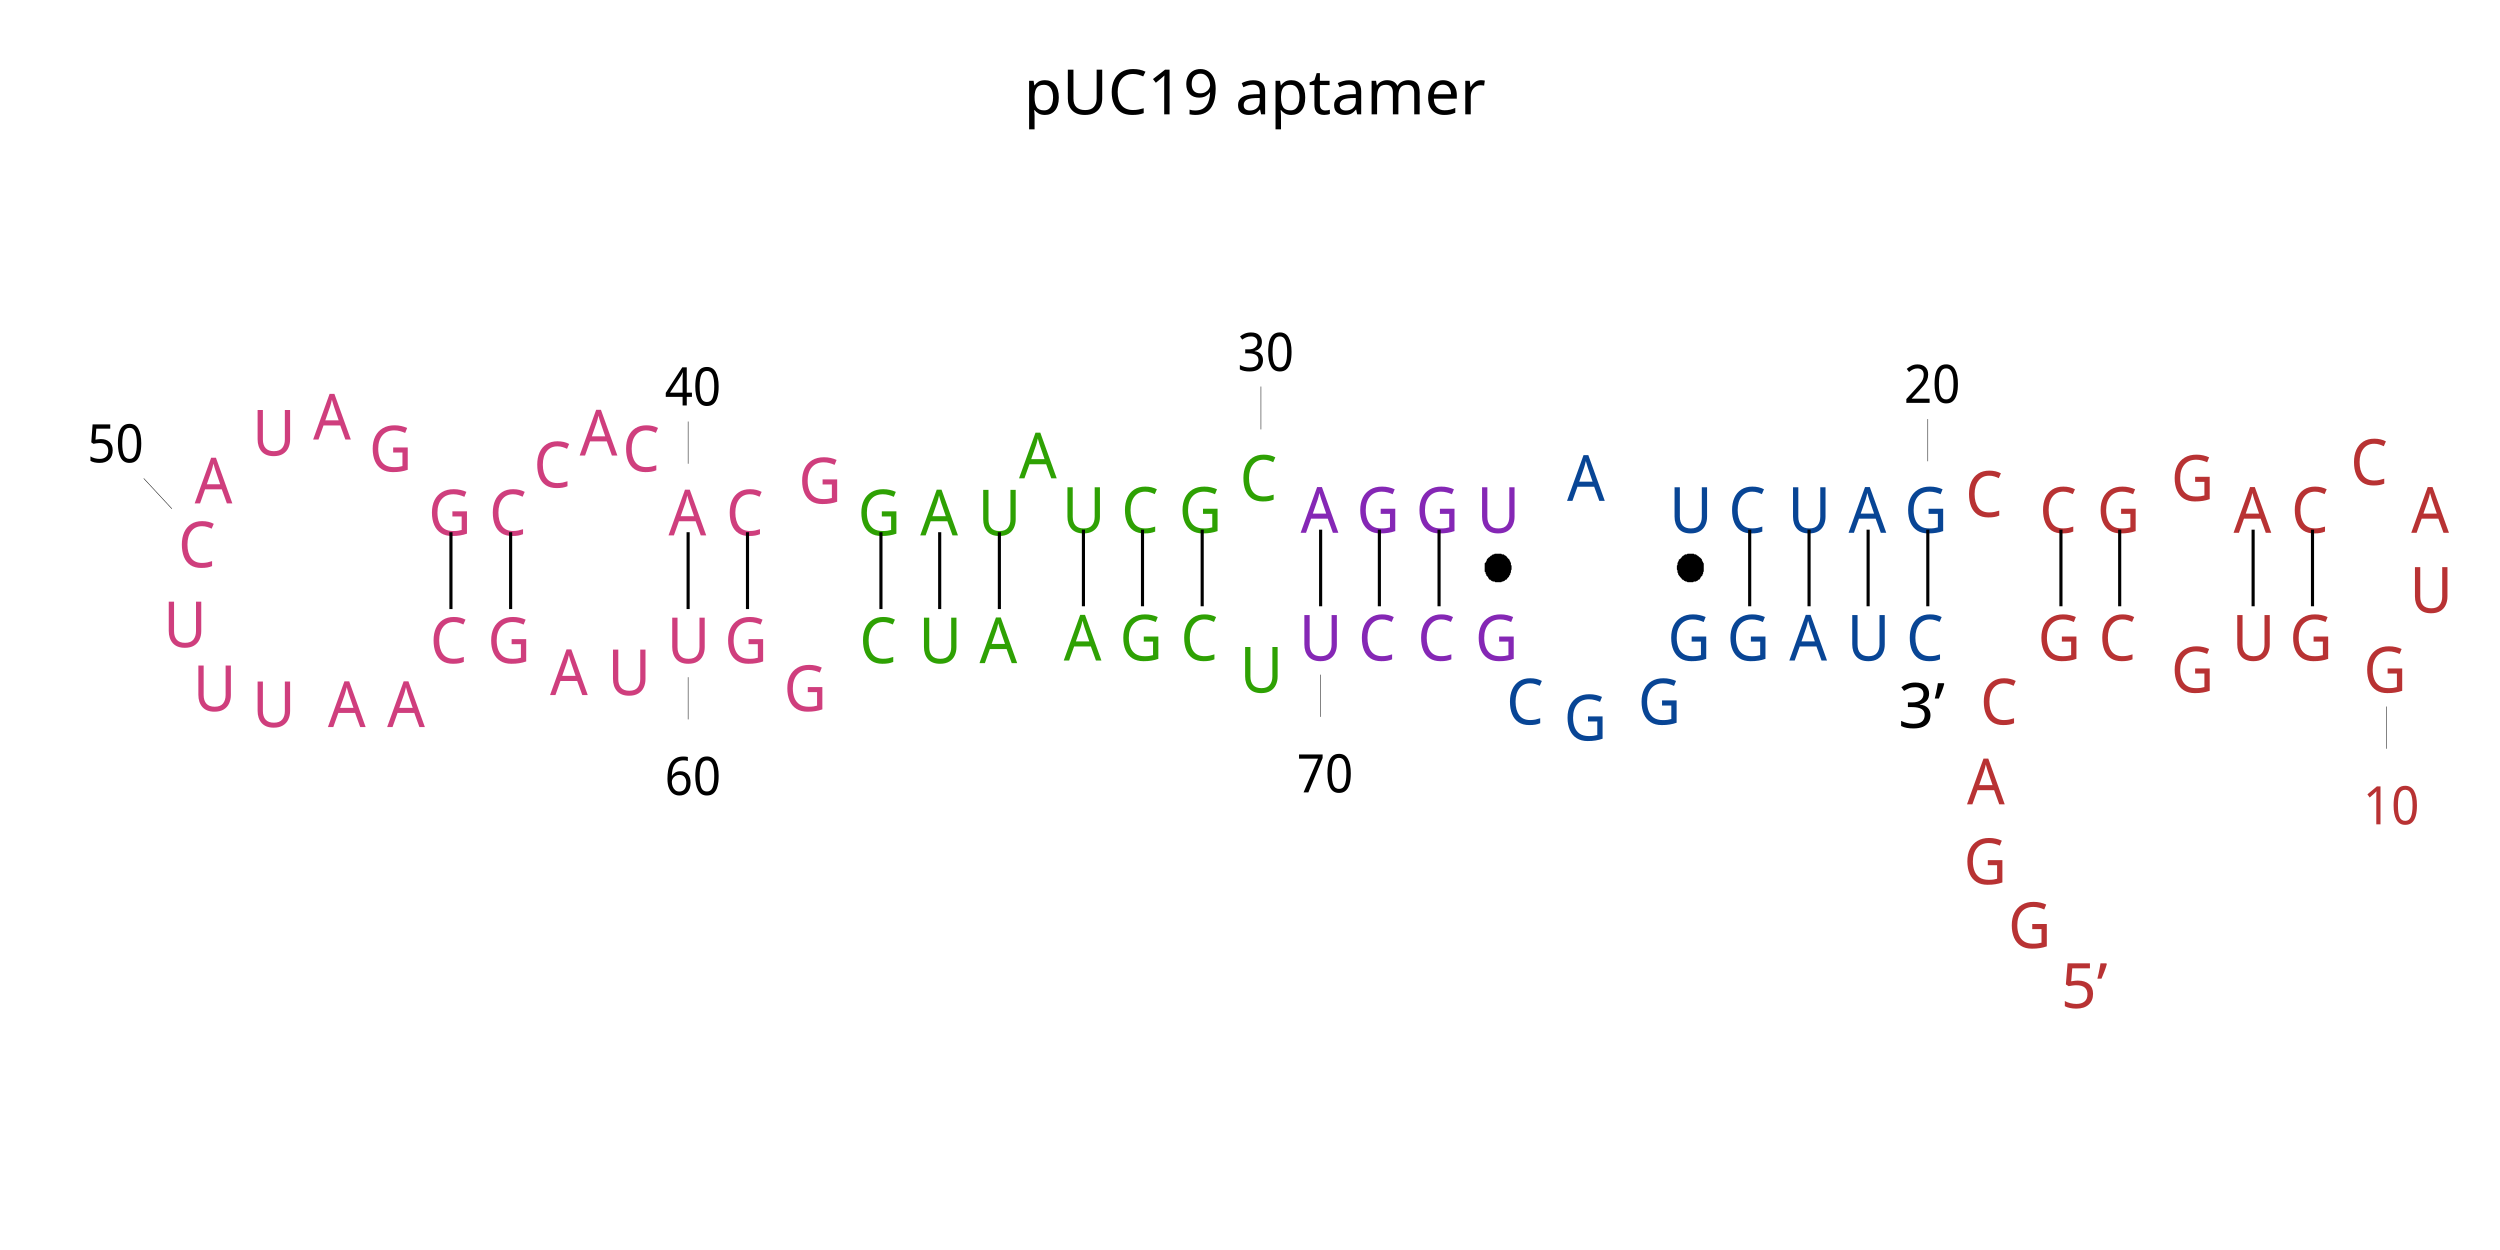
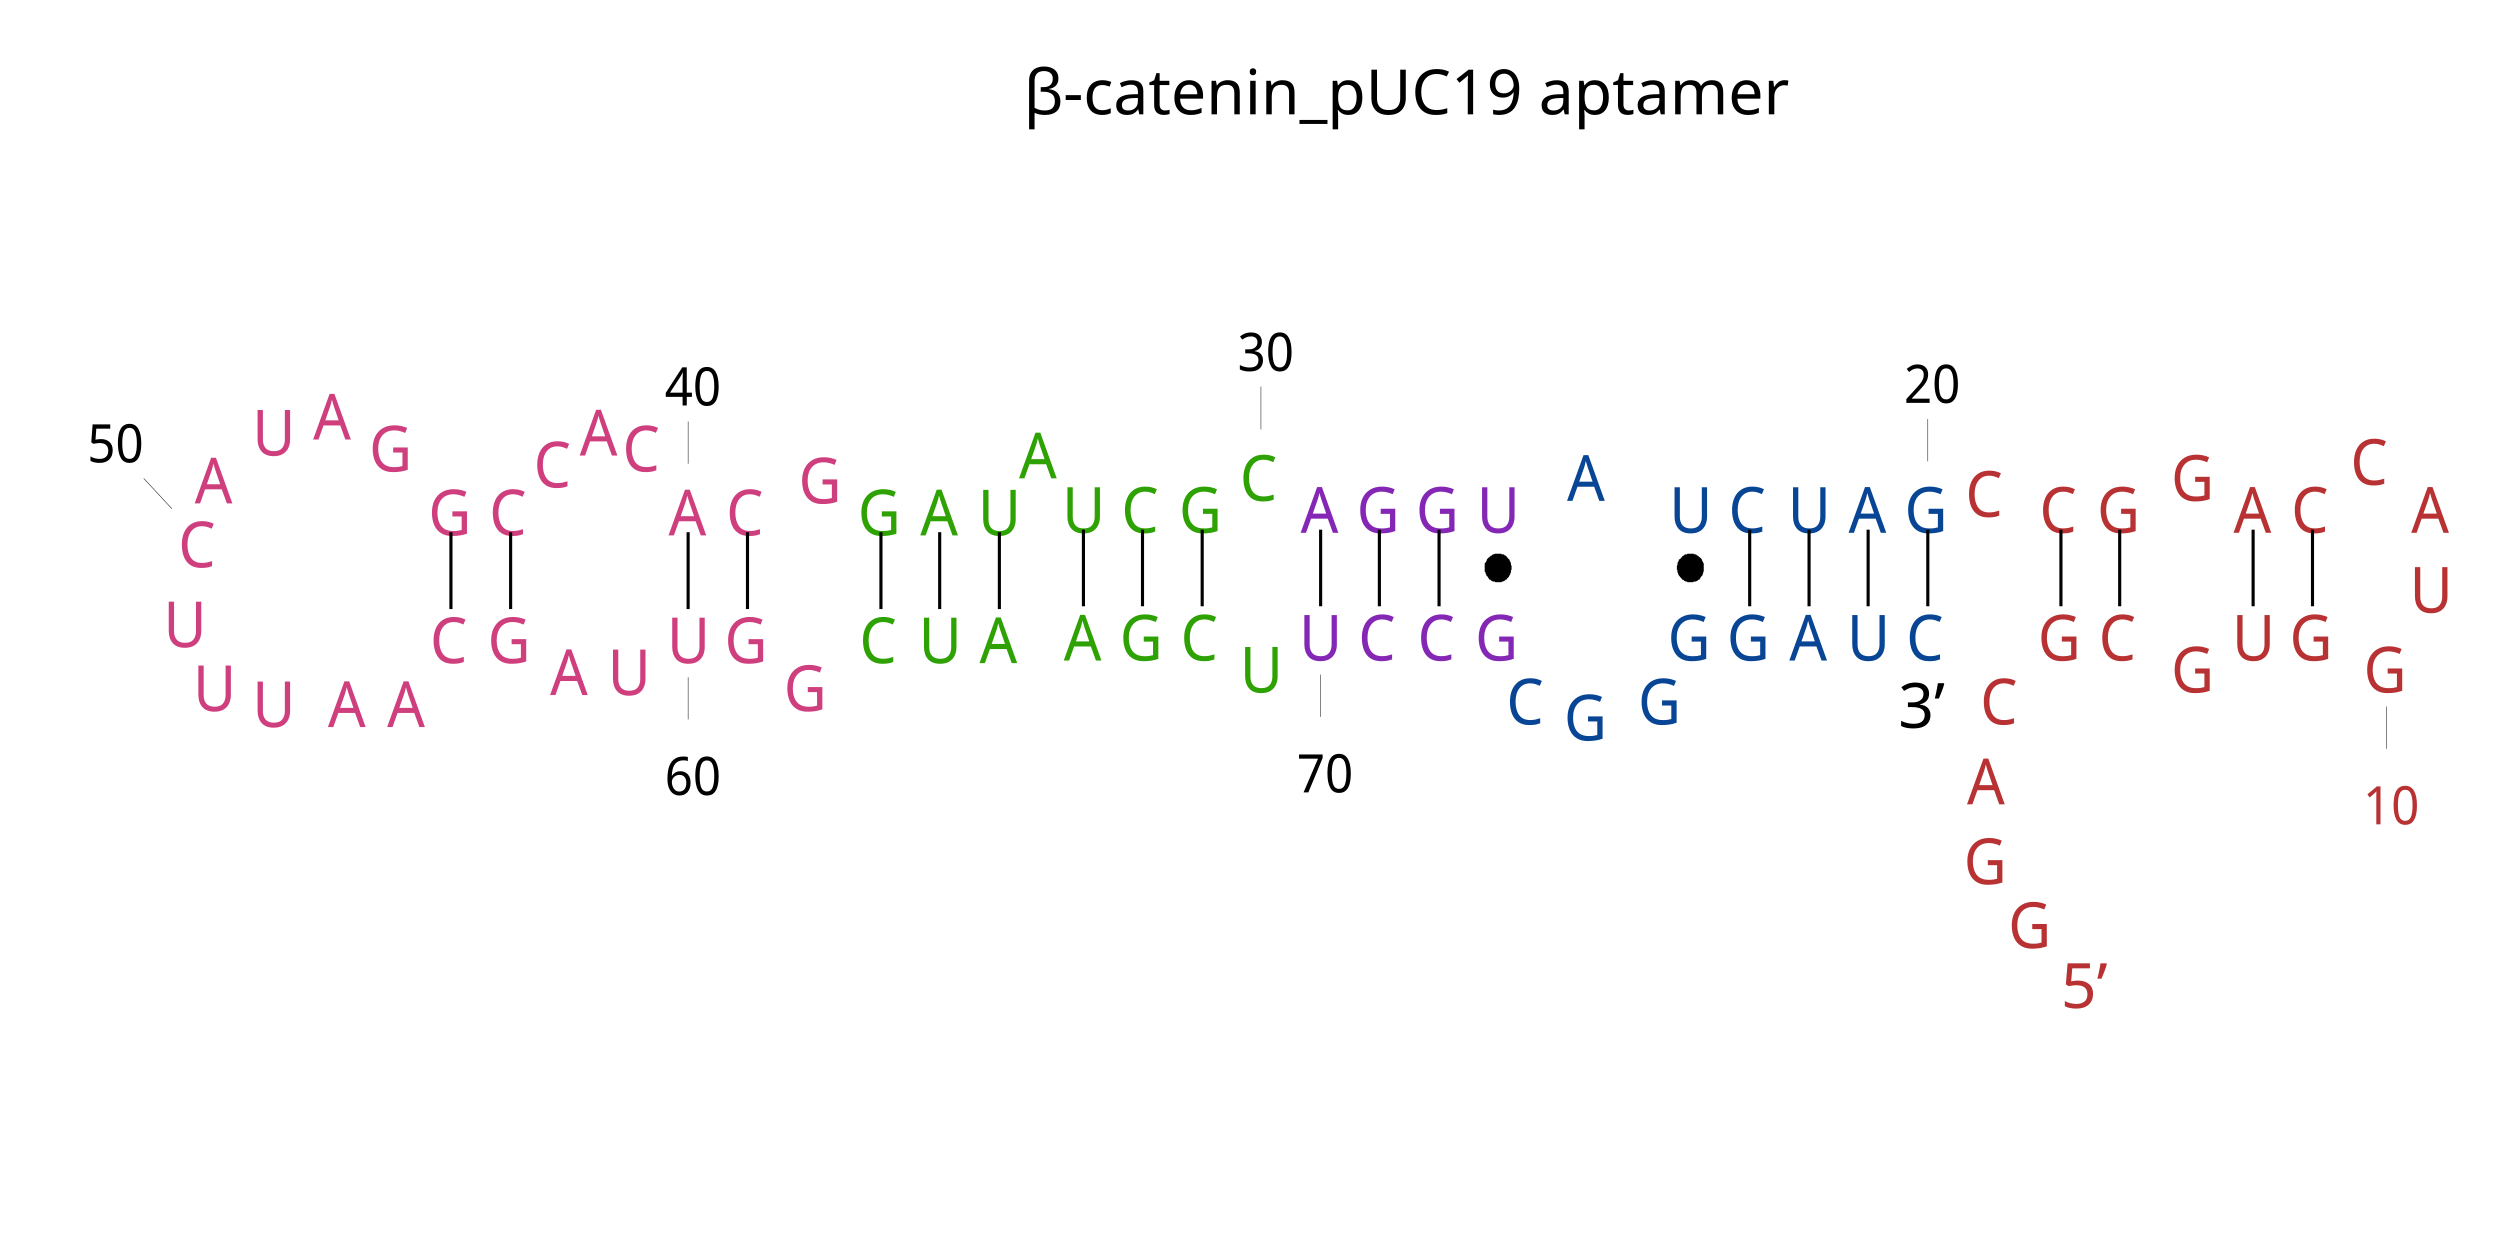
<svg xmlns="http://www.w3.org/2000/svg" version="1.1" id="图层_1" x="0px" y="0px" viewBox="0 0 800 400" style="enable-background:new 0 0 800 400;" xml:space="preserve">
  <style type="text/css">
	.st0{fill:#B83233;}
	.st1{font-family:'ArialMT';}
	.st2{font-size:20.404px;}
	.st3{fill:#B83233;stroke:#000000;stroke-miterlimit:1.231;}
	.st4{fill:#B83233;stroke:#000000;stroke-width:0.154;stroke-miterlimit:1.231;}
	.st5{font-size:17px;}
	.st6{fill:#084595;}
	.st7{fill:none;stroke:#000000;stroke-width:0.154;stroke-miterlimit:1.231;}
	.st8{fill:none;stroke:#000000;stroke-miterlimit:1.231;}
	.st9{stroke:#000000;stroke-miterlimit:1.231;}
	.st10{fill:#8527B5;}
	.st11{fill:#2EA103;}
	.st12{fill:#CF3E7D;}
	.st13{font-size:20px;}
</style>
  <g id="ID000002">
    <g transform="translate(1039.353,498.907)">
      <g transform="rotate(-0.0)">
        <text transform="matrix(0.9271 0 0 1 -396.7437 -195.5322)" class="st0 st1 st2">G</text>
      </g>
    </g>
  </g>
  <g id="ID000003">
    <g transform="translate(1016.810,468.849)">
      <g transform="rotate(-0.0)">
        <text transform="matrix(0.9271 0 0 1 -388.4164 -185.9185)" class="st0 st1 st2">G</text>
      </g>
    </g>
  </g>
  <g id="ID000004">
    <g transform="translate(1016.810,431.277)">
      <g transform="rotate(-0.0)">
        <text transform="matrix(0.9271 0 0 1 -387.3676 -173.9002)" class="st0 st1 st2">A</text>
      </g>
    </g>
  </g>
  <g id="ID000005">
    <g transform="translate(1024.324,393.705)">
      <g transform="rotate(-0.0)">
        <text transform="matrix(0.9271 0 0 1 -390.6648 -161.8829)" class="st0 st1 st2">C</text>
      </g>
    </g>
  </g>
  <g id="ID000006">
    <g transform="translate(1054.382,363.647)">
      <g transform="rotate(-0.0)">
        <text transform="matrix(0.9271 0 0 1 -402.296 -152.2682)" class="st0 st1 st2">G</text>
      </g>
    </g>
  </g>
  <g id="ID000007">
    <g transform="translate(1084.440,363.647)">
      <g transform="rotate(-0.0)">
        <text transform="matrix(0.9271 0 0 1 -412.8726 -152.2682)" class="st0 st1 st2">C</text>
      </g>
    </g>
  </g>
  <g id="ID000008">
    <g transform="translate(1122.012,378.676)">
      <g transform="rotate(-0.0)">
        <text transform="matrix(0.9271 0 0 1 -427.2786 -157.0775)" class="st0 st1 st2">G</text>
      </g>
    </g>
  </g>
  <g id="ID000009">
    <g transform="translate(1122.012,288.502)">
      <g transform="rotate(-0.0)">
        <text transform="matrix(0.9271 0 0 1 -427.2786 -128.2341)" class="st0 st1 st2">G</text>
      </g>
    </g>
  </g>
  <g id="ID000010">
    <g transform="translate(1084.440,303.531)">
      <g transform="rotate(-0.0)">
        <text transform="matrix(0.9271 0 0 1 -413.3989 -133.0394)" class="st0 st1 st2">G</text>
      </g>
    </g>
  </g>
  <g id="ID000011">
    <g transform="translate(1054.382,303.531)">
      <g transform="rotate(-0.0)">
        <text transform="matrix(0.9271 0 0 1 -401.7697 -133.0394)" class="st0 st1 st2">C</text>
      </g>
    </g>
  </g>
  <g id="ID000012">
    <g transform="translate(1016.810,296.017)">
      <g transform="rotate(-0.0)">
        <text transform="matrix(0.9271 0 0 1 -387.8901 -130.6368)" class="st0 st1 st2">C</text>
      </g>
    </g>
  </g>
  <g id="ID000013">
    <line class="st3" x1="659.5" y1="194" x2="659.5" y2="169.5" />
  </g>
  <g id="ID000014">
    <line class="st3" x1="678.3" y1="194" x2="678.3" y2="169.5" />
  </g>
  <g id="ID000016">
    <g transform="translate(1152.070,363.647)">
      <g transform="rotate(-0.0)">
        <text transform="matrix(0.9271 0 0 1 -437.8571 -152.2682)" class="st0 st1 st2">U</text>
      </g>
    </g>
  </g>
  <g id="ID000017">
    <g transform="translate(1182.128,363.647)">
      <g transform="rotate(-0.0)">
        <text transform="matrix(0.9271 0 0 1 -449.4855 -152.2682)" class="st0 st1 st2">G</text>
      </g>
    </g>
  </g>
  <g id="ID000018">
    <g transform="translate(1219.700,378.676)">
      <g transform="rotate(-0.0)">
        <text transform="matrix(0.9271 0 0 1 -463.366 -157.0775)" class="st0 st1 st2">G</text>
      </g>
    </g>
  </g>
  <g id="ID000019">
    <line class="st4" x1="763.6" y1="226.1" x2="763.6" y2="239.6" />
  </g>
  <g id="ID000020">
    <g transform="translate(1219.700,440.695)">
      <g transform="rotate(-0.0)">
        <text transform="matrix(0.9271 0 0 1 -463.531 -176.9139)" class="st0 st1 st5">10</text>
      </g>
    </g>
  </g>
  <g id="ID000021">
    <g transform="translate(1242.243,341.103)">
      <g transform="rotate(-0.0)">
        <text transform="matrix(0.9271 0 0 1 -471.1669 -145.0577)" class="st0 st1 st2">U</text>
      </g>
    </g>
  </g>
  <g id="ID000022">
    <g transform="translate(1242.243,303.531)">
      <g transform="rotate(-0.0)">
        <text transform="matrix(0.9271 0 0 1 -470.6444 -133.0394)" class="st0 st1 st2">A</text>
      </g>
    </g>
  </g>
  <g id="ID000023">
    <g transform="translate(1212.185,280.988)">
      <g transform="rotate(-0.0)">
        <text transform="matrix(0.9271 0 0 1 -460.064 -125.8295)" class="st0 st1 st2">C</text>
      </g>
    </g>
  </g>
  <g id="ID000024">
    <g transform="translate(1182.128,303.531)">
      <g transform="rotate(-0.0)">
        <text transform="matrix(0.9271 0 0 1 -448.9591 -133.0394)" class="st0 st1 st2">C</text>
      </g>
    </g>
  </g>
  <g id="ID000025">
    <g transform="translate(1152.070,303.531)">
      <g transform="rotate(-0.0)">
        <text transform="matrix(0.9271 0 0 1 -437.3346 -133.0394)" class="st0 st1 st2">A</text>
      </g>
    </g>
  </g>
  <g id="ID000026">
    <line class="st3" x1="721" y1="194" x2="721" y2="169.5" />
  </g>
  <g id="ID000027">
    <line class="st3" x1="740" y1="194" x2="740" y2="169.5" />
  </g>
  <g id="ID000029">
    <g transform="translate(986.752,303.531)">
      <g transform="rotate(-0.0)">
        <text transform="matrix(0.9271 0 0 1 -377.3106 -133.0394)" class="st6 st1 st2">G</text>
      </g>
    </g>
  </g>
  <g id="ID000030">
    <line class="st7" x1="616.9" y1="147.6" x2="616.9" y2="134.1" />
  </g>
  <g id="ID000031">
    <g transform="translate(986.752,242.414)">
      <g transform="rotate(-0.0)">
        <text transform="matrix(0.9271 0 0 1 -377.4756 -113.4913)" class="st1 st5">20</text>
      </g>
    </g>
  </g>
  <g id="ID000032">
    <g transform="translate(956.694,303.531)">
      <g transform="rotate(-0.0)">
        <text transform="matrix(0.9271 0 0 1 -365.1588 -133.0394)" class="st6 st1 st2">A</text>
      </g>
    </g>
  </g>
  <g id="ID000033">
    <g transform="translate(926.636,303.531)">
      <g transform="rotate(-0.0)">
        <text transform="matrix(0.9271 0 0 1 -354.5793 -133.0394)" class="st6 st1 st2">U</text>
      </g>
    </g>
  </g>
  <g id="ID000034">
    <g transform="translate(896.578,303.531)">
      <g transform="rotate(-0.0)">
        <text transform="matrix(0.9271 0 0 1 -343.4745 -133.0394)" class="st6 st1 st2">C</text>
      </g>
    </g>
  </g>
  <g id="ID000035">
    <g transform="translate(866.521,303.531)">
      <g transform="rotate(-0.0)">
        <text transform="matrix(0.9271 0 0 1 -332.3706 -133.0394)" class="st6 st1 st2">U</text>
      </g>
    </g>
  </g>
  <g id="ID000036">
    <g>
      <g transform="translate(828.948,288.502)">
        <g transform="rotate(-0.0)">
          <text transform="matrix(0.9271 0 0 1 -327.4919 -128.2341)" class="st6 st1 st2">A</text>
        </g>
      </g>
    </g>
  </g>
  <g id="ID000037">
    <g>
      <g transform="translate(813.919,401.219)">
        <g transform="rotate(-0.0)">
          <text transform="matrix(0.9271 0 0 1 -313.4659 -164.2855)" class="st6 st1 st2">G</text>
        </g>
      </g>
    </g>
  </g>
  <g id="ID000038">
    <g>
      <g transform="translate(851.492,393.705)">
        <g transform="rotate(-0.0)">
          <text transform="matrix(0.9271 0 0 1 -327.3455 -161.8829)" class="st6 st1 st2">G</text>
        </g>
      </g>
    </g>
  </g>
  <g id="ID000039">
    <g transform="translate(866.521,363.647)">
      <g transform="rotate(-0.0)">
        <text transform="matrix(0.9271 0 0 1 -332.897 -152.2682)" class="st6 st1 st2">G</text>
      </g>
    </g>
  </g>
  <g id="ID000040">
    <g transform="translate(896.578,363.647)">
      <g transform="rotate(-0.0)">
        <text transform="matrix(0.9271 0 0 1 -344.0009 -152.2682)" class="st6 st1 st2">G</text>
      </g>
    </g>
  </g>
  <g id="ID000041">
    <g transform="translate(926.636,363.647)">
      <g transform="rotate(-0.0)">
        <text transform="matrix(0.9271 0 0 1 -354.0569 -152.2682)" class="st6 st1 st2">A</text>
      </g>
    </g>
  </g>
  <g id="ID000042">
    <g transform="translate(956.694,363.647)">
      <g transform="rotate(-0.0)">
        <text transform="matrix(0.9271 0 0 1 -365.6823 -152.2682)" class="st6 st1 st2">U</text>
      </g>
    </g>
  </g>
  <g id="ID000045">
    <g transform="translate(986.752,363.647)">
      <g transform="rotate(-0.0)">
        <text transform="matrix(0.9271 0 0 1 -376.7842 -152.2682)" class="st6 st1 st2">C</text>
      </g>
    </g>
  </g>
  <g id="ID000046">
    <line class="st8" x1="616.9" y1="169.5" x2="616.9" y2="194" />
  </g>
  <g id="ID000047">
    <line class="st8" x1="597.8" y1="169.5" x2="597.8" y2="194" />
  </g>
  <g id="ID000048">
    <line class="st8" x1="578.9" y1="169.5" x2="578.9" y2="194" />
  </g>
  <g id="ID000049">
    <line class="st8" x1="559.9" y1="169.5" x2="559.9" y2="194" />
  </g>
  <g id="ID000050">
    <polygon class="st9" points="541,185.8 541.2,185.8 541.4,185.8 541.6,185.8 541.8,185.6 542.3,185.6 542.5,185.6 542.7,185.4    542.9,185.4 543.1,185.2 543.3,185 543.5,185 543.7,184.7 543.7,184.5 543.9,184.3 544.1,184.1 544.3,183.9 544.3,183.6    544.5,183.4 544.5,183.2 544.5,183 544.7,182.7 544.7,182.5 544.7,182.1 544.7,181.9 544.7,181.6 544.7,181.4 544.7,181.2    544.7,181 544.7,180.5 544.5,180.3 544.5,180.1 544.3,179.9 544.3,179.7 544.1,179.4 544.1,179.2 543.9,179 543.7,178.8    543.5,178.8 543.3,178.5 543.1,178.3 542.9,178.3 542.7,178.1 542.5,177.9 542.3,177.9 542,177.9 541.8,177.7 541.6,177.7    541.4,177.7 541,177.7 540.8,177.7 540.6,177.7 540.4,177.7 540.2,177.7 540,177.9 539.6,177.9 539.4,177.9 539.2,178.1 539,178.3    538.8,178.3 538.6,178.5 538.4,178.8 538.4,178.8 538.2,179 538,179.2 537.7,179.4 537.7,179.7 537.5,179.9 537.5,180.1    537.3,180.3 537.3,180.5 537.3,181 537.1,181.2 537.1,181.4 537.1,181.6 537.1,181.9 537.1,182.1 537.3,182.5 537.3,182.7    537.3,183 537.5,183.2 537.5,183.4 537.5,183.6 537.7,183.9 538,184.1 538,184.3 538.2,184.5 538.4,184.7 538.6,185 538.8,185    539,185.2 539.2,185.4 539.4,185.4 539.6,185.6 539.8,185.6 540,185.6 540.2,185.8 540.4,185.8 540.8,185.8  " />
  </g>
  <g id="ID000054">
    <g transform="translate(768.833,303.531)">
      <g transform="rotate(-0.0)">
        <text transform="matrix(0.9271 0 0 1 -296.2842 -133.0394)" class="st10 st1 st2">U</text>
      </g>
    </g>
  </g>
  <g id="ID000055">
    <g transform="translate(738.775,303.531)">
      <g transform="rotate(-0.0)">
        <text transform="matrix(0.9271 0 0 1 -285.7067 -133.0394)" class="st10 st1 st2">G</text>
      </g>
    </g>
  </g>
  <g id="ID000056">
    <g transform="translate(708.717,303.531)">
      <g transform="rotate(-0.0)">
        <text transform="matrix(0.9271 0 0 1 -274.6037 -133.0394)" class="st10 st1 st2">G</text>
      </g>
    </g>
  </g>
  <g id="ID000057">
    <g transform="translate(678.659,303.531)">
      <g transform="rotate(-0.0)">
        <text transform="matrix(0.9271 0 0 1 -262.4529 -133.0394)" class="st10 st1 st2">A</text>
      </g>
    </g>
  </g>
  <g id="ID000058">
    <g>
      <g transform="translate(648.602,288.502)">
        <g transform="rotate(-0.0)">
          <text transform="matrix(0.9271 0 0 1 -251.8705 -128.2341)" class="st11 st1 st2">C</text>
        </g>
      </g>
    </g>
  </g>
  <g id="ID000059">
    <line class="st7" x1="403.5" y1="137.4" x2="403.5" y2="123.7" />
  </g>
  <g id="ID000060">
    <g transform="translate(648.602,227.385)">
      <g transform="rotate(-0.0)">
        <text transform="matrix(0.9271 0 0 1 -252.561 -108.6835)" class="st1 st5">30</text>
      </g>
    </g>
  </g>
  <g id="ID000061">
    <g>
      <g>
        <g transform="translate(648.602,378.676)">
          <g transform="rotate(-0.0)">
            <text transform="matrix(0.9271 0 0 1 -251.8705 -157.0775)" class="st11 st1 st2">U</text>
          </g>
        </g>
      </g>
    </g>
  </g>
  <g id="ID000062">
    <g transform="translate(678.659,363.647)">
      <g transform="rotate(-0.0)">
        <text transform="matrix(0.9271 0 0 1 -262.9725 -152.2682)" class="st10 st1 st2">U</text>
      </g>
    </g>
  </g>
  <g id="ID000063">
    <line class="st7" x1="422.6" y1="215.9" x2="422.6" y2="229.4" />
  </g>
  <g id="ID000064">
    <g transform="translate(678.659,425.666)">
      <g transform="rotate(-0.0)">
        <text transform="matrix(0.9271 0 0 1 -263.6629 -172.1036)" class="st1 st5">70</text>
      </g>
    </g>
  </g>
  <g id="ID000065">
    <g transform="translate(708.717,363.647)">
      <g transform="rotate(-0.0)">
        <text transform="matrix(0.9271 0 0 1 -274.0773 -152.2682)" class="st10 st1 st2">C</text>
      </g>
    </g>
  </g>
  <g id="ID000066">
    <g transform="translate(738.775,363.647)">
      <g transform="rotate(-0.0)">
        <text transform="matrix(0.9271 0 0 1 -285.1803 -152.2682)" class="st10 st1 st2">C</text>
      </g>
    </g>
  </g>
  <g id="ID000067">
    <g transform="translate(768.833,363.647)">
      <g transform="rotate(-0.0)">
        <text transform="matrix(0.9271 0 0 1 -296.8115 -152.2682)" class="st10 st1 st2">G</text>
      </g>
    </g>
  </g>
  <g id="ID000068">
    <g>
      <g transform="translate(783.862,393.705)">
        <g transform="rotate(-0.0)">
          <text transform="matrix(0.9271 0 0 1 -301.8356 -161.8829)" class="st6 st1 st2">C</text>
        </g>
      </g>
    </g>
  </g>
  <g id="ID000069">
    <polygon class="st9" points="479.3,185.8 479.5,185.8 480,185.8 480.2,185.8 480.4,185.6 480.6,185.6 480.8,185.6 481,185.4    481.2,185.4 481.4,185.2 481.6,185 481.8,185 482,184.7 482.2,184.5 482.4,184.3 482.4,184.1 482.6,183.9 482.8,183.6 482.8,183.4    482.8,183.2 483,183 483,182.7 483,182.5 483.2,182.1 483.2,181.9 483.2,181.6 483.2,181.4 483.2,181.2 483,181 483,180.5    483,180.3 482.8,180.1 482.8,179.9 482.6,179.7 482.6,179.4 482.4,179.2 482.2,179 482,178.8 482,178.8 481.8,178.5 481.6,178.3    481.4,178.3 481.2,178.1 481,177.9 480.8,177.9 480.4,177.9 480.2,177.7 480,177.7 479.7,177.7 479.5,177.7 479.3,177.7    478.9,177.7 478.7,177.7 478.5,177.7 478.3,177.9 478.1,177.9 477.9,177.9 477.7,178.1 477.5,178.3 477.3,178.3 477.1,178.5    476.9,178.8 476.7,178.8 476.5,179 476.3,179.2 476.3,179.4 476.1,179.7 476.1,179.9 475.9,180.1 475.9,180.3 475.6,180.5    475.6,181 475.6,181.2 475.6,181.4 475.6,181.6 475.6,181.9 475.6,182.1 475.6,182.5 475.6,182.7 475.9,183 475.9,183.2    475.9,183.4 476.1,183.6 476.1,183.9 476.3,184.1 476.5,184.3 476.7,184.5 476.7,184.7 476.9,185 477.1,185 477.3,185.2    477.5,185.4 477.7,185.4 477.9,185.6 478.1,185.6 478.5,185.6 478.7,185.8 478.9,185.8 479.1,185.8  " />
  </g>
  <g id="ID000070">
    <line class="st8" x1="460.5" y1="169.5" x2="460.5" y2="194" />
  </g>
  <g id="ID000071">
    <line class="st8" x1="441.4" y1="169.5" x2="441.4" y2="194" />
  </g>
  <g id="ID000072">
    <line class="st8" x1="422.6" y1="169.5" x2="422.6" y2="194" />
  </g>
  <g id="ID000074">
    <g transform="translate(618.544,303.531)">
      <g transform="rotate(-0.0)">
        <text transform="matrix(0.9271 0 0 1 -241.2921 -133.0394)" class="st11 st1 st2">G</text>
      </g>
    </g>
  </g>
  <g id="ID000075">
    <g transform="translate(588.486,303.531)">
      <g transform="rotate(-0.0)">
        <text transform="matrix(0.9271 0 0 1 -229.6618 -133.0394)" class="st11 st1 st2">C</text>
      </g>
    </g>
  </g>
  <g id="ID000076">
    <g transform="translate(558.428,303.531)">
      <g transform="rotate(-0.0)">
        <text transform="matrix(0.9271 0 0 1 -218.5569 -133.0394)" class="st11 st1 st2">U</text>
      </g>
    </g>
  </g>
  <g id="ID000077">
    <g transform="translate(528.370,280.988)">
      <g transform="rotate(-0.0)">
        <text transform="matrix(0.9271 0 0 1 -202.2811 -127.9149)" class="st11 st1 st2">A</text>
      </g>
    </g>
  </g>
  <g id="ID000078">
    <g transform="translate(558.428,363.647)">
      <g transform="rotate(-0.0)">
        <text transform="matrix(0.9271 0 0 1 -218.0364 -152.2682)" class="st11 st1 st2">A</text>
      </g>
    </g>
  </g>
  <g id="ID000079">
    <g transform="translate(588.486,363.647)">
      <g transform="rotate(-0.0)">
        <text transform="matrix(0.9271 0 0 1 -230.1891 -152.2682)" class="st11 st1 st2">G</text>
      </g>
    </g>
  </g>
  <g id="ID000080">
    <g transform="translate(618.544,363.647)">
      <g transform="rotate(-0.0)">
        <text transform="matrix(0.9271 0 0 1 -240.7657 -152.2682)" class="st11 st1 st2">C</text>
      </g>
    </g>
  </g>
  <g id="ID000081">
    <line class="st8" x1="384.7" y1="169.5" x2="384.7" y2="194" />
  </g>
  <g id="ID000082">
    <line class="st8" x1="365.6" y1="169.5" x2="365.6" y2="194" />
  </g>
  <g id="ID000083">
    <line class="st8" x1="346.7" y1="169.5" x2="346.7" y2="194" />
  </g>
  <g id="ID000087">
    <g transform="translate(498.313,303.531)">
      <g transform="rotate(-0.0)">
        <text transform="matrix(0.9271 0 0 1 -185.4009 -132.2099)" class="st11 st1 st2">U</text>
      </g>
    </g>
  </g>
  <g id="ID000088">
    <g transform="translate(468.255,303.531)">
      <g transform="rotate(-0.0)">
        <text transform="matrix(0.9271 0 0 1 -173.776 -132.2099)" class="st11 st1 st2">A</text>
      </g>
    </g>
  </g>
  <g id="ID000089">
    <g transform="translate(438.197,303.531)">
      <g transform="rotate(-0.0)">
        <text transform="matrix(0.9271 0 0 1 -163.7214 -132.2099)" class="st11 st1 st2">G</text>
      </g>
    </g>
  </g>
  <g id="ID000090">
    <g>
      <g transform="translate(408.139,288.502)">
        <g transform="rotate(-0.0)">
          <text transform="matrix(0.9271 0 0 1 -152.617 -127.4045)" class="st12 st1 st2">G</text>
        </g>
      </g>
    </g>
  </g>
  <g id="ID000091">
    <g>
      <g transform="translate(400.625,386.190)">
        <g transform="rotate(-0.0)">
          <text transform="matrix(0.9271 0 0 1 -149.8423 -158.6486)" class="st12 st1 st2">G</text>
        </g>
      </g>
    </g>
  </g>
  <g id="ID000092">
    <g transform="translate(438.197,363.647)">
      <g transform="rotate(-0.0)">
        <text transform="matrix(0.9271 0 0 1 -163.1931 -151.4386)" class="st11 st1 st2">C</text>
      </g>
    </g>
  </g>
  <g id="ID000093">
    <g transform="translate(468.255,363.647)">
      <g transform="rotate(-0.0)">
        <text transform="matrix(0.9271 0 0 1 -174.2985 -151.4386)" class="st11 st1 st2">U</text>
      </g>
    </g>
  </g>
  <g id="ID000094">
    <g transform="translate(498.313,363.647)">
      <g transform="rotate(-0.0)">
        <text transform="matrix(0.9271 0 0 1 -184.8784 -151.4386)" class="st11 st1 st2">A</text>
      </g>
    </g>
  </g>
  <g id="ID000095">
    <line class="st8" x1="319.8" y1="170.3" x2="319.8" y2="194.9" />
  </g>
  <g id="ID000096">
    <line class="st8" x1="300.7" y1="170.3" x2="300.7" y2="194.9" />
  </g>
  <g id="ID000097">
    <line class="st8" x1="281.9" y1="170.3" x2="281.9" y2="194.9" />
  </g>
  <g id="ID000099">
    <g transform="translate(370.567,303.531)">
      <g transform="rotate(-0.0)">
        <text transform="matrix(0.9271 0 0 1 -138.2105 -132.2099)" class="st12 st1 st2">C</text>
      </g>
    </g>
  </g>
  <g id="ID000100">
    <g transform="translate(340.509,303.531)">
      <g transform="rotate(-0.0)">
        <text transform="matrix(0.9271 0 0 1 -126.5852 -132.2099)" class="st12 st1 st2">A</text>
      </g>
    </g>
  </g>
  <g id="ID000101">
    <line class="st7" x1="220.2" y1="148.4" x2="220.2" y2="134.9" />
  </g>
  <g id="ID000102">
    <g transform="translate(340.509,242.414)">
      <g transform="rotate(-0.0)">
        <text transform="matrix(0.9271 0 0 1 -127.7981 -112.6617)" class="st1 st5">40</text>
      </g>
    </g>
  </g>
  <g id="ID000103">
    <g transform="translate(317.966,273.473)">
      <g transform="rotate(-0.0)">
        <text transform="matrix(0.9271 0 0 1 -118.779 -122.5967)" class="st12 st1 st2">C</text>
      </g>
    </g>
  </g>
  <g id="ID000104">
    <g transform="translate(295.422,265.959)">
      <g transform="rotate(-0.0)">
        <text transform="matrix(0.9271 0 0 1 -109.9298 -120.1921)" class="st12 st1 st2">A</text>
      </g>
    </g>
  </g>
  <g id="ID000105">
    <g>
      <g transform="translate(310.451,378.676)">
        <g transform="rotate(-0.0)">
          <text transform="matrix(0.9271 0 0 1 -116.0037 -156.2479)" class="st12 st1 st2">U</text>
        </g>
      </g>
    </g>
  </g>
  <g id="ID000106">
    <g transform="translate(340.509,363.647)">
      <g transform="rotate(-0.0)">
        <text transform="matrix(0.9271 0 0 1 -127.1081 -151.4386)" class="st12 st1 st2">U</text>
      </g>
    </g>
  </g>
  <g id="ID000107">
    <line class="st7" x1="220.2" y1="216.7" x2="220.2" y2="230.2" />
  </g>
  <g id="ID000108">
    <g transform="translate(340.509,425.666)">
      <g transform="rotate(-0.0)">
        <text transform="matrix(0.9271 0 0 1 -127.7981 -171.274)" class="st1 st5">60</text>
      </g>
    </g>
  </g>
  <g id="ID000109">
    <g transform="translate(370.567,363.647)">
      <g transform="rotate(-0.0)">
        <text transform="matrix(0.9271 0 0 1 -138.7369 -151.4386)" class="st12 st1 st2">G</text>
      </g>
    </g>
  </g>
  <g id="ID000110">
    <line class="st8" x1="239.2" y1="170.3" x2="239.2" y2="194.9" />
  </g>
  <g id="ID000111">
    <line class="st8" x1="220.2" y1="170.3" x2="220.2" y2="194.9" />
  </g>
  <g id="ID000113">
    <g transform="translate(272.879,280.988)">
      <g transform="rotate(-0.0)">
        <text transform="matrix(0.9271 0 0 1 -102.1236 -124.9999)" class="st12 st1 st2">C</text>
      </g>
    </g>
  </g>
  <g id="ID000114">
    <g transform="translate(250.336,303.531)">
      <g transform="rotate(-0.0)">
        <text transform="matrix(0.9271 0 0 1 -93.7964 -132.2099)" class="st12 st1 st2">C</text>
      </g>
    </g>
  </g>
  <g id="ID000115">
    <g transform="translate(220.278,303.531)">
      <g transform="rotate(-0.0)">
        <text transform="matrix(0.9271 0 0 1 -83.2194 -132.2099)" class="st12 st1 st2">G</text>
      </g>
    </g>
  </g>
  <g id="ID000116">
    <g>
      <g transform="translate(190.220,273.473)">
        <g transform="rotate(-0.0)">
          <text transform="matrix(0.9271 0 0 1 -72.115 -122.5967)" class="st12 st1 st2">G</text>
        </g>
      </g>
    </g>
  </g>
  <g id="ID000117">
    <g>
      <g>
        <g transform="translate(160.162,258.445)">
          <g transform="rotate(-0.0)">
            <text transform="matrix(0.9271 0 0 1 -59.9633 -117.7894)" class="st12 st1 st2">A</text>
          </g>
        </g>
      </g>
    </g>
  </g>
  <g id="ID000118">
    <g>
      <g>
        <g transform="translate(130.104,265.959)">
          <g transform="rotate(-0.0)">
            <text transform="matrix(0.9271 0 0 1 -49.3809 -120.1921)" class="st12 st1 st2">U</text>
          </g>
        </g>
      </g>
    </g>
  </g>
  <g id="ID000119">
    <g>
      <g>
        <g transform="translate(100.047,288.502)">
          <g transform="rotate(-0.0)">
            <text transform="matrix(0.9271 0 0 1 -37.7565 -127.4045)" class="st12 st1 st2">A</text>
          </g>
        </g>
      </g>
    </g>
  </g>
  <g id="ID000120">
    <g>
      <g>
        <g transform="translate(92.532,318.560)">
          <g transform="rotate(-0.0)">
            <text transform="matrix(0.9271 0 0 1 -35.5007 -137.0177)" class="st12 st1 st2">C</text>
          </g>
        </g>
      </g>
    </g>
  </g>
  <g id="ID000121">
    <line class="st7" x1="55" y1="162.8" x2="46" y2="153.1" />
  </g>
  <g id="ID000122">
    <g transform="translate(64.193,269.181)">
      <g transform="rotate(-0.0)">
        <text transform="matrix(0.9271 0 0 1 -36.2438 -121.2231)" class="st1 st5">50</text>
      </g>
    </g>
  </g>
  <g id="ID000123">
    <g>
      <g>
        <g transform="translate(85.018,356.132)">
          <g transform="rotate(-0.0)">
            <text transform="matrix(0.9271 0 0 1 -32.726 -149.0359)" class="st12 st1 st2">U</text>
          </g>
        </g>
      </g>
    </g>
  </g>
  <g id="ID000124">
    <g>
      <g>
        <g transform="translate(100.047,386.190)">
          <g transform="rotate(-0.0)">
            <text transform="matrix(0.9271 0 0 1 -38.2789 -158.6486)" class="st12 st1 st2">U</text>
          </g>
        </g>
      </g>
    </g>
  </g>
  <g id="ID000125">
    <g>
      <g>
        <g transform="translate(130.104,393.705)">
          <g transform="rotate(-0.0)">
            <text transform="matrix(0.9271 0 0 1 -49.3809 -161.0533)" class="st12 st1 st2">U</text>
          </g>
        </g>
      </g>
    </g>
  </g>
  <g id="ID000126">
    <g>
      <g>
        <g transform="translate(167.677,393.705)">
          <g transform="rotate(-0.0)">
            <text transform="matrix(0.9271 0 0 1 -62.739 -161.0533)" class="st12 st1 st2">A</text>
          </g>
        </g>
      </g>
    </g>
  </g>
  <g id="ID000127">
    <g>
      <g transform="translate(197.735,393.705)">
        <g transform="rotate(-0.0)">
          <text transform="matrix(0.9271 0 0 1 -73.8444 -161.0533)" class="st12 st1 st2">A</text>
        </g>
      </g>
    </g>
  </g>
  <g id="ID000128">
    <g transform="translate(220.278,363.647)">
      <g transform="rotate(-0.0)">
        <text transform="matrix(0.9271 0 0 1 -82.693 -151.4386)" class="st12 st1 st2">C</text>
      </g>
    </g>
  </g>
  <g id="ID000129">
    <g transform="translate(250.336,363.647)">
      <g transform="rotate(-0.0)">
        <text transform="matrix(0.9271 0 0 1 -94.3228 -151.4386)" class="st12 st1 st2">G</text>
      </g>
    </g>
  </g>
  <g id="ID000130">
    <g>
      <g transform="translate(280.393,378.676)">
        <g transform="rotate(-0.0)">
          <text transform="matrix(0.9271 0 0 1 -104.3784 -156.2479)" class="st12 st1 st2">A</text>
        </g>
      </g>
    </g>
  </g>
  <g id="ID000131">
    <line class="st8" x1="163.4" y1="170.3" x2="163.4" y2="194.9" />
  </g>
  <g id="ID000132">
    <line class="st8" x1="144.3" y1="170.3" x2="144.3" y2="194.9" />
  </g>
-   <text transform="matrix(1 0 0 1 327.6093 36.5815)" class="st1 st13">pUC19 aptamer</text>
+   <text transform="matrix(1 0 0 1 327.6093 36.5815)" class="st1 st13">β-catenin_pUC19 aptamer</text>
  <text transform="matrix(1 0 0 1 659.4809 322.5566)" class="st0 st1 st13">5’</text>
  <text transform="matrix(1 0 0 1 607.4531 232.8967)" class="st1 st13">3’</text>
</svg>
